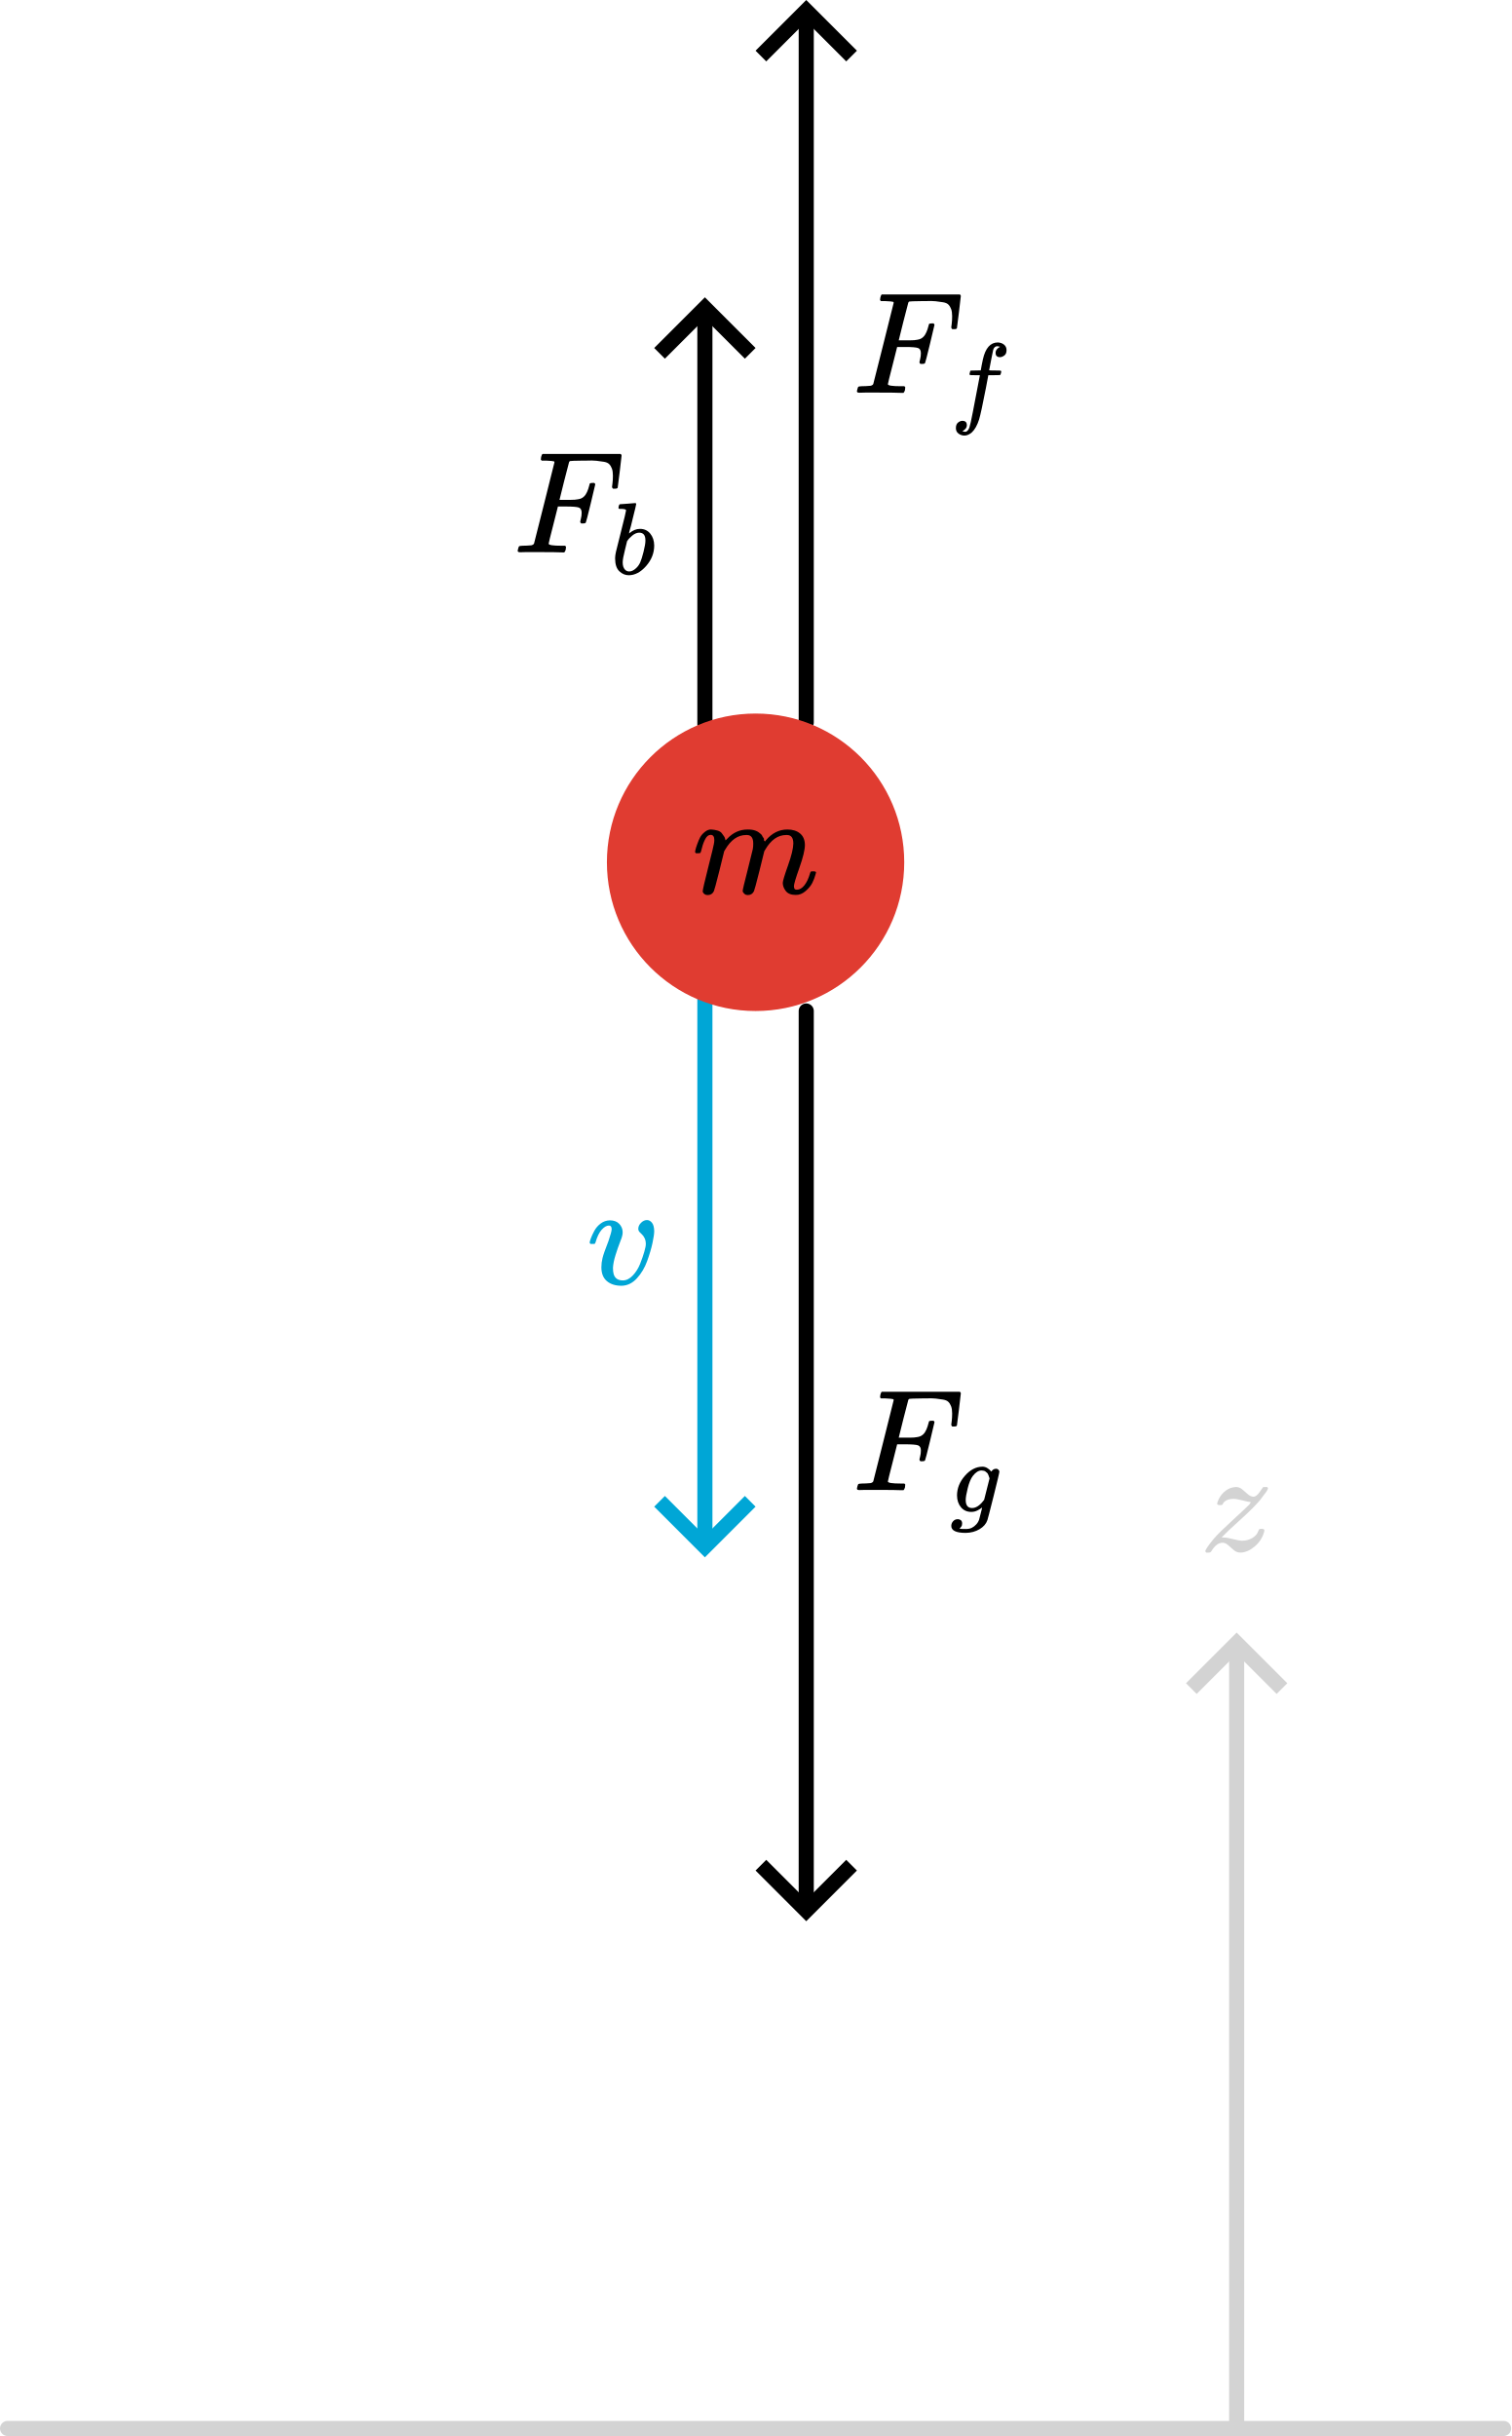
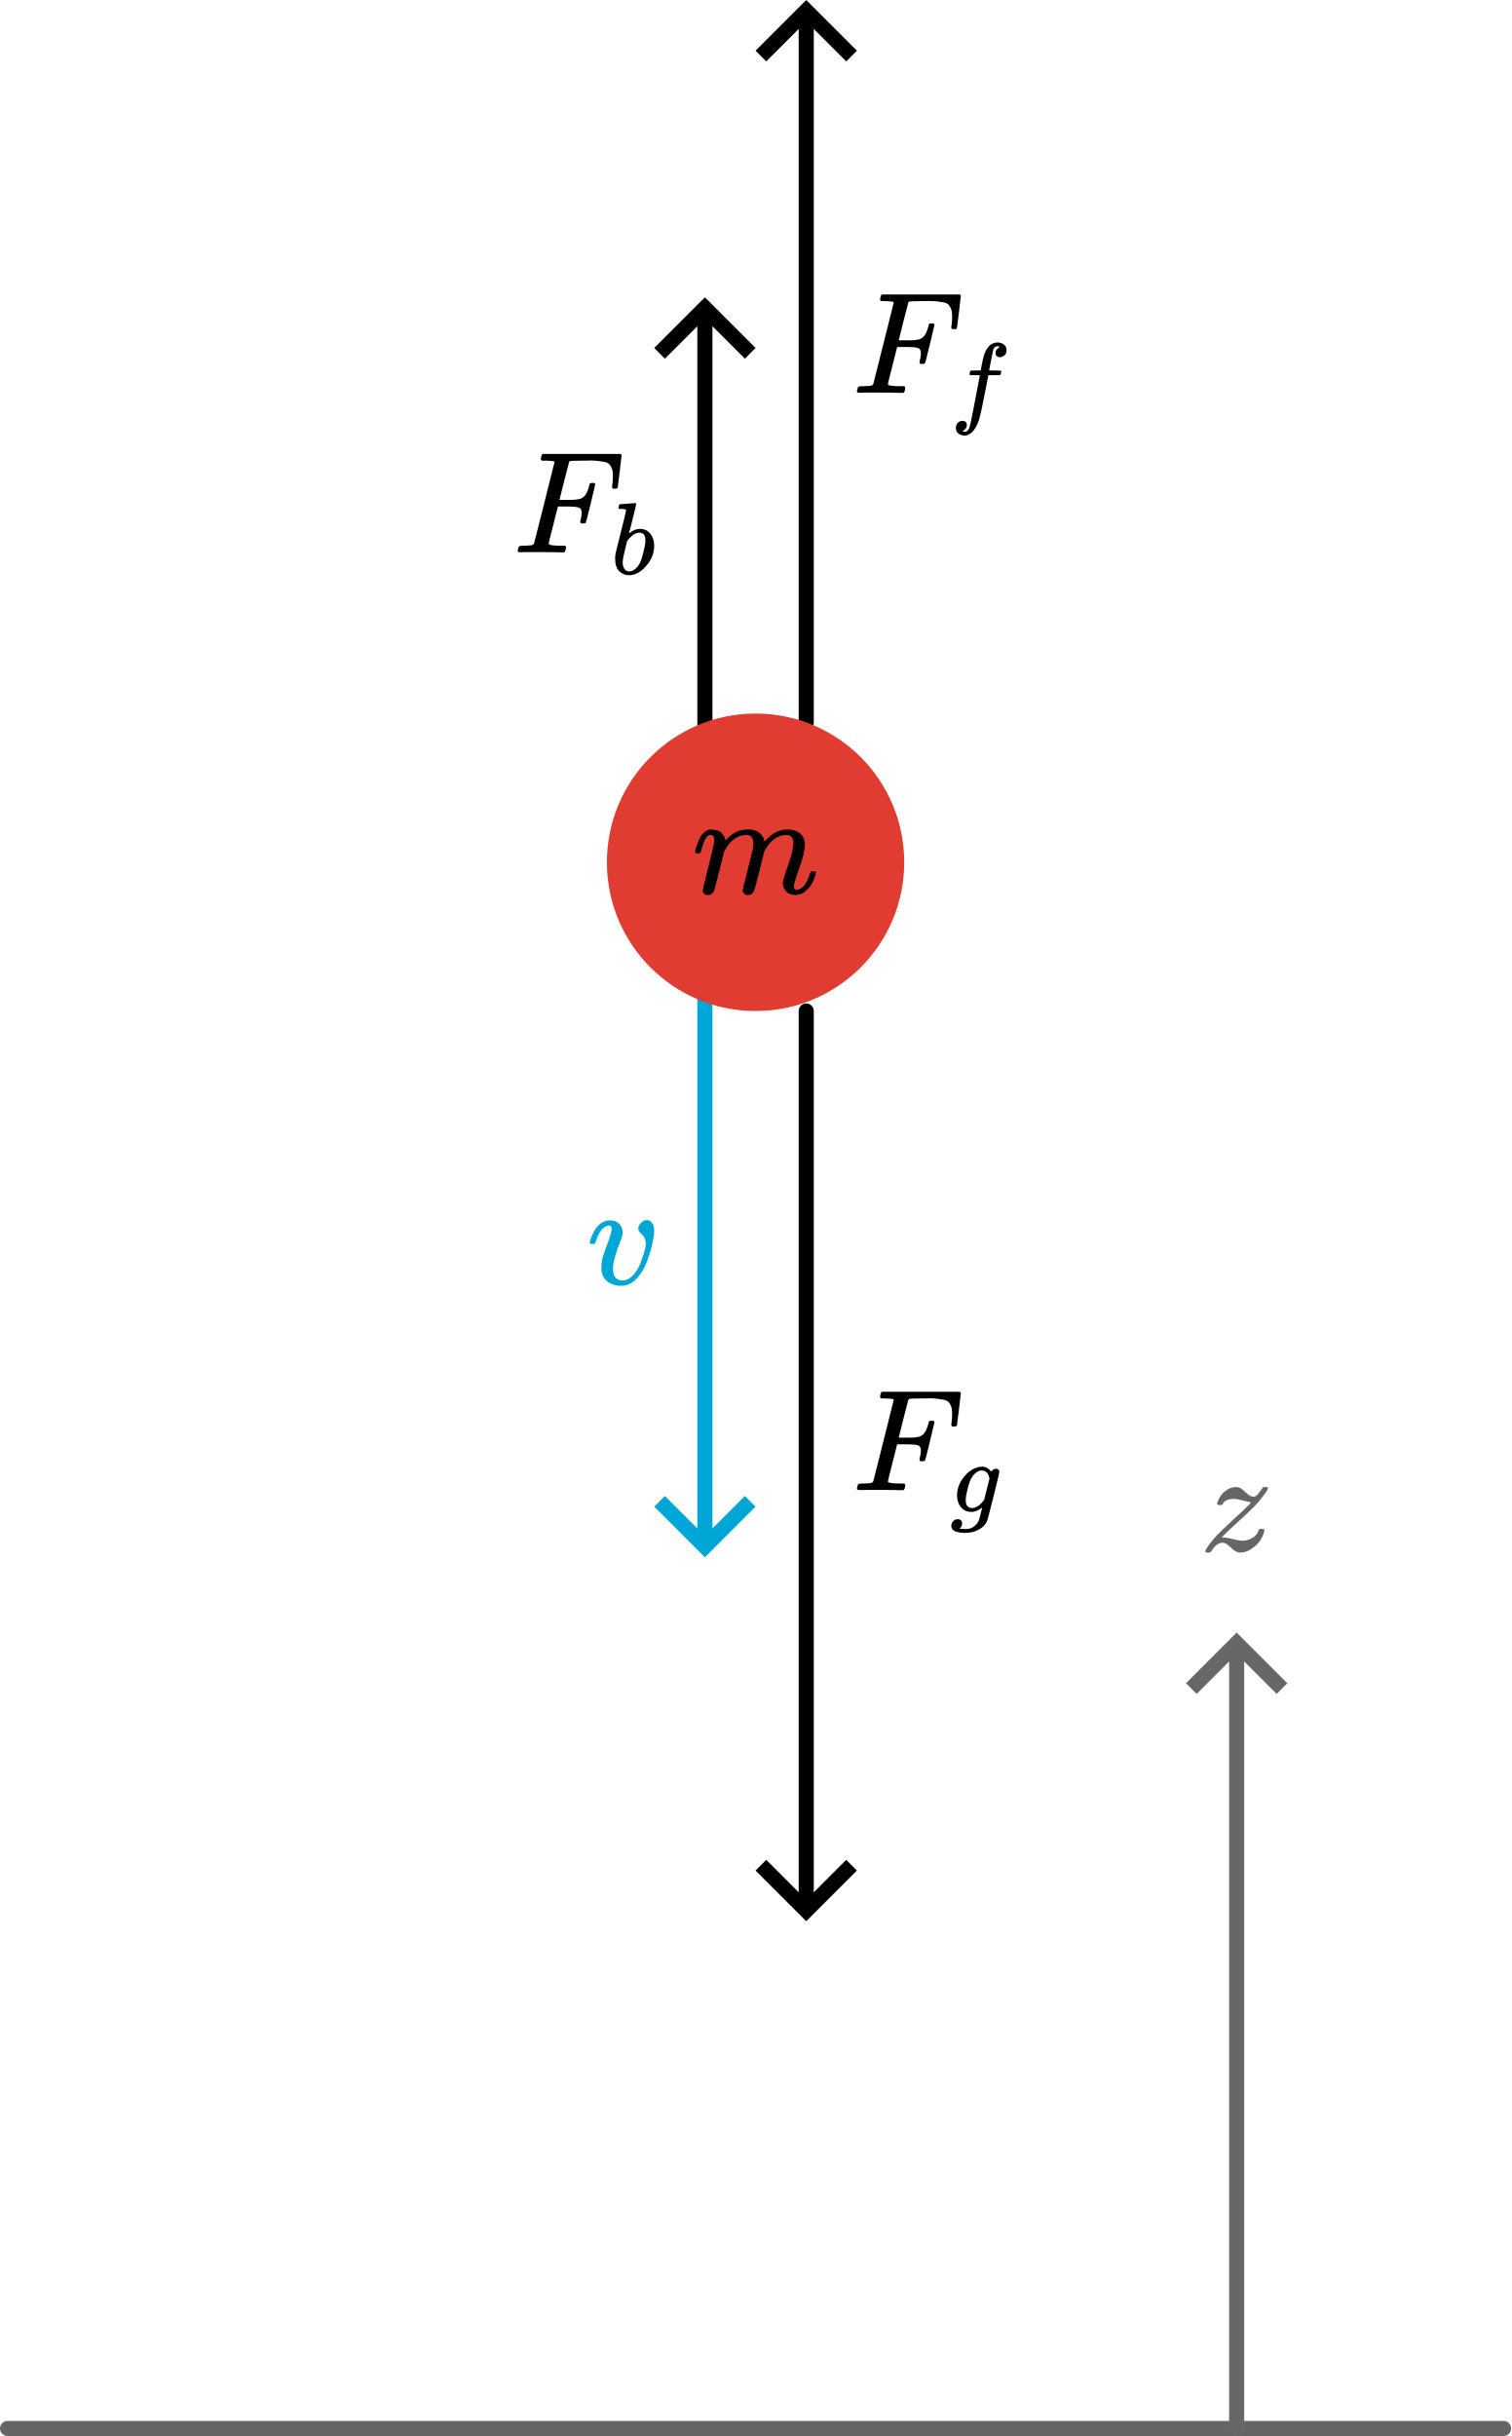
<svg xmlns="http://www.w3.org/2000/svg" xmlns:xlink="http://www.w3.org/1999/xlink" width="100mm" height="161.176mm" viewBox="0 0 100 161.176" version="1.1" id="svg1" xml:space="preserve">
  <defs id="defs1">
    <marker style="overflow:visible" id="ArrowWide-9" refX="0" refY="0" orient="auto-start-reverse" markerWidth="1" markerHeight="1" viewBox="0 0 1 1" preserveAspectRatio="xMidYMid">
      <path style="fill:none;stroke:context-stroke;stroke-width:1;stroke-linecap:butt" d="m -2.75,3 3,-3 -3,-3" id="path8-5" />
    </marker>
    <path id="MJX-55-TEX-I-1D45A" d="m 21,287 q 1,6 3,16 2,10 12,38 10,28 20,47 10,19 32,37 22,18 44,17 22,-1 43,-7 21,-6 30,-18 9,-12 16,-22 7,-10 8,-19 l 2,-7 q 0,-2 1,-2 l 11,11 q 60,64 141,64 17,0 31,-2 14,-2 26,-7 12,-5 19,-10 7,-5 15,-12 8,-7 10,-13 2,-6 8,-13 6,-7 4,-12 -2,-5 3,-9 5,-4 2,-7 l 8,10 q 63,75 149,75 54,0 87,-27 33,-27 34,-79 0,-51 -38,-158 -38,-107 -38,-128 1,-14 5,-19 4,-5 15,-5 28,0 52,30 24,30 39,82 3,11 6,13 3,2 16,2 20,0 20,-8 0,-1 -4,-15 -8,-29 -22,-57 -14,-28 -46,-56 -32,-28 -69,-27 -47,0 -68,27 -21,27 -21,56 0,19 36,120 36,101 37,152 0,59 -44,59 h -5 Q 565,404 506,303 L 499,291 466,157 Q 433,26 428,16 q -13,-27 -43,-27 -13,0 -21,7 -8,7 -11,12 -3,5 -3,10 0,11 34,143 l 36,146 q 3,15 3,38 0,59 -44,59 h -5 Q 288,404 229,303 L 222,291 189,157 Q 156,26 151,16 138,-11 108,-11 95,-11 87,-5 79,1 76,7 q -3,6 -2,10 0,13 38,164 39,154 39,161 3,15 3,27 0,36 -25,36 -22,0 -37,-28 Q 77,349 69,316 61,283 57,280 55,278 41,278 H 27 q -6,6 -6,9 z" />
    <path id="MJX-55-TEX-I-1D439-5" d="m 48,1 q -17,0 -17,10 0,2 3,14 4,16 8,18 4,2 23,3 27,0 60,3 14,3 19,12 2,5 71,281 69,276 70,280 0,7 -4,7 -8,3 -53,5 h -31 q -6,6 -6,8 0,2 2,17 4,17 10,21 h 539 q 7,-4 7,-11 0,-5 -13,-112 -13,-107 -14,-110 -2,-7 -20,-7 h -12 q -7,5 -7,13 0,1 3,24 3,23 3,53 0,30 -7,49 -7,19 -19,31 -12,12 -37,16 -25,4 -51,7 -26,3 -72,1 h -23 q -82,-1 -87,-3 -5,-2 -7,-8 -1,-1 -34,-131 L 320,363 h 55 q 3,0 23,0 20,0 28,1 8,1 22,3 14,2 24,7 10,5 17,12 13,12 22,33 9,21 13,38 4,17 5,18 3,5 19,5 h 12 q 7,-5 7,-10 0,-3 -31,-131 -31,-128 -34,-132 -2,-7 -20,-7 h -12 q -7,6 -7,12 0,3 5,22 5,19 5,40 0,29 -20,36 -20,7 -89,7 H 309 L 277,190 Q 245,66 245,60 245,46 334,46 h 25 q 6,-6 6,-7 0,-1 -2,-20 Q 359,6 353,0 H 336 Q 295,2 185,2 120,2 86,2 52,2 48,1 Z" />
    <path id="MJX-55-TEX-I-1D454" d="M 311,43 Q 296,30 267,15 238,0 206,0 143,0 105,45 67,90 66,160 q 0,105 77,193 77,88 171,89 47,0 87,-48 l 3,4 q 2,3 5,6 3,3 9,8 6,5 13,7 7,2 16,3 14,0 23,-9 9,-9 10,-19 0,-15 -57,-242 -57,-227 -60,-232 -18,-54 -77,-89 -59,-35 -135,-36 -141,0 -141,68 0,26 18,46 18,20 46,20 15,0 28,-9 13,-9 14,-31 0,-10 -2,-19 -2,-9 -7,-14 -5,-5 -8,-10 -3,-5 -7,-8 l -2,-2 h 1 q 10,-3 60,-3 38,0 60,12 23,11 43,33 20,22 28,47 6,19 16,62 13,48 13,56 z m 73,285 -4,11 q -3,11 -5,15 -2,4 -6,14 -4,10 -10,14 -6,4 -13,11 -7,7 -18,9 -11,2 -22,3 -44,0 -85,-53 -30,-39 -50,-119 -20,-80 -20,-116 0,-79 62,-79 56,0 110,70 l 8,10 z" />
    <path id="MJX-55-TEX-I-1D44F" d="m 73,647 q 0,10 4,23 4,13 12,13 1,0 72,5 71,5 73,6 12,0 12,-9 0,-9 -34,-143 -8,-34 -17,-70 -9,-36 -15,-54 l -4,-19 q 0,-3 6,3 49,40 101,40 62,0 100,-46 38,-46 39,-116 Q 422,169 343,79 264,-11 173,-11 123,-11 82,27 41,65 40,150 v 9 q 0,21 8,58 8,37 49,197 50,197 50,209 0,12 -38,14 -5,0 -8,0 h -5 q -10,0 -13,0 -3,0 -7,3 -4,3 -3,7 z M 336,325 v 6 q 0,74 -61,74 -17,0 -35,-8 -18,-8 -33,-21 -15,-13 -26,-24 -11,-11 -18,-22 l -6,-8 -21,-86 q -22,-86 -22,-122 0,-48 24,-72 16,-16 40,-16 33,0 67,32 25,23 40,56 15,33 33,105 18,72 18,106 z" />
    <path id="MJX-55-TEX-I-1D453" d="m 118,-162 q 2,0 6,-2 4,-2 11,-3 7,-1 12,-1 13,0 24,13 11,13 16,29 10,27 34,153 24,126 46,240 22,114 22,115 v 3 h -47 q -47,0 -50,2 -4,3 -4,10 l 7,28 q 2,5 8,5 6,0 47,1 48,0 48,1 0,2 9,50 9,48 12,58 37,165 146,165 37,-2 61,-22 24,-20 24,-53 0,-36 -21,-52 -21,-16 -42,-17 -44,0 -44,42 0,19 11,33 11,14 24,21 l 9,5 q -16,6 -30,6 -12,0 -23,-10 -11,-10 -15,-28 -7,-29 -16,-78 -9,-49 -16,-83 -7,-34 -7,-36 0,-2 55,-2 45,0 52,-1 7,-1 11,-6 1,-4 -2,-17 -3,-13 -5,-16 -2,-5 -9,-5 -7,0 -54,-1 H 372 L 349,263 Q 301,15 282,-47 q -27,-85 -70,-126 -37,-32 -73,-32 -32,0 -58,19 -26,19 -26,54 0,37 21,54 21,17 42,17 44,0 44,-42 0,-19 -11,-33 -11,-14 -24,-21 z" />
    <path id="MJX-55-TEX-I-1D467" d="m 347,338 q -10,0 -53,11 -43,11 -63,11 -20,0 -34,-4 -14,-4 -23,-10 -9,-6 -12,-11 -3,-5 -7,-11 l -2,-4 q -3,-3 -15,-3 -21,0 -21,8 0,5 3,14 13,39 43,67 30,28 66,34 12,2 17,2 25,0 45,-17 20,-17 38,-33 18,-16 38,-17 22,0 44,33 22,33 23,33 1,1 15,1 h 13 q 6,-6 6,-8 0,-4 -5,-14 -5,-10 -14,-21 -9,-11 -17,-22 -8,-11 -14,-19 l -7,-9 Q 368,298 275,214 182,130 160,106 l -12,-12 15,-1 q 22,0 64,-11 42,-11 63,-11 38,0 70,19 32,19 42,50 4,9 7,11 3,2 15,2 19,0 19,-10 0,-5 -1,-9 Q 425,72 376,31 327,-10 278,-11 252,-11 232,6 212,23 193,40 174,57 155,57 111,57 76,-3 70,-11 59,-11 H 54 41 q -6,6 -6,9 0,15 58,86 39,45 132,130 93,85 115,108 12,16 7,16 z" />
    <path id="MJX-56-TEX-I-1D463" d="m 173,380 q 0,25 -19,25 -24,0 -50,-29 -26,-29 -43,-89 -1,-1 -2,-3 -1,-2 -1,-3 0,-1 -2,-2 -2,-1 -3,-1 -1,0 -4,0 -3,0 -8,0 H 27 q -6,6 -6,9 0,7 8,29 8,22 24,52 16,30 44,51 28,21 63,22 42,0 65,-24 23,-24 24,-56 0,-17 -3,-26 0,-6 -15,-44 -15,-38 -31,-89 -16,-51 -18,-89 0,-27 5,-44 13,-43 63,-43 37,0 69,34 32,34 50,79 18,45 29,83 11,38 11,55 0,23 -8,40 -8,17 -18,26 -10,9 -18,18 -8,9 -8,22 0,22 19,41 19,19 41,19 19,0 34,-18 15,-18 16,-58 0,-27 -12,-83 Q 443,228 418,159 393,90 347,40 301,-10 241,-11 q -64,0 -102,33 -37,32 -37,95 0,31 8,64 8,33 41,117 22,64 22,82 z" />
  </defs>
  <g id="layer1" transform="translate(182.1365,10.31154)">
-     <path style="opacity:1;fill:none;stroke:#d3d3d3;stroke-width:1;stroke-linecap:round" d="m -181.636,150.365 h 99" id="path1" />
-     <path style="opacity:1;fill:none;stroke:#d3d3d3;stroke-width:1;stroke-linecap:round;marker-end:url(#ArrowWide-9)" d="M -100.3,150.365 V 98.663" id="path2" />
+     <path style="opacity:1;fill:#666666;stroke:#656565;stroke-width:1;stroke-linecap:round;stroke-opacity:1" d="m -181.636,150.365 h 99" id="path1" />
+     <path style="opacity:1;fill:#666666;stroke:#676767;stroke-width:1;stroke-linecap:round;marker-end:url(#ArrowWide-9);stroke-opacity:1" d="M -100.3,150.365 V 98.663" id="path2" />
    <path style="fill:#00a6d6;stroke:#000000;stroke-width:1;stroke-linecap:round;marker-end:url(#ArrowWide-9)" d="M -128.783,37.489 V -9.354" id="path7" />
    <path style="fill:#00a6d6;stroke:#000000;stroke-width:1;stroke-linecap:round;marker-end:url(#ArrowWide-9)" d="M -135.49,37.613 V 10.317" id="path8" />
    <path style="fill:#00a6d6;stroke:#000000;stroke-width:1;stroke-linecap:round;marker-end:url(#ArrowWide-9)" d="m -128.783,56.58 v 59.267" id="path10" />
    <path style="fill:#00a6d6;stroke:#00a6d6;stroke-width:1;stroke-linecap:round;marker-end:url(#ArrowWide-9)" d="M -135.49,52.943 V 91.772" id="path12" />
    <g data-mml-node="msub" transform="matrix(0.0095775,0,0,-0.0095775,-125.7263,88.28624)" id="g4" style="fill:#000000;stroke:#000000;stroke-width:0">
      <g data-mml-node="mi" id="g2" style="stroke-width:0">
        <use data-c="1D439" xlink:href="#MJX-55-TEX-I-1D439-5" id="use2" style="stroke-width:0" />
      </g>
      <g data-mml-node="mi" transform="matrix(0.707,0,0,0.707,676,-150)" id="g3" style="stroke-width:0">
        <use data-c="1D454" xlink:href="#MJX-55-TEX-I-1D454" id="use3" style="stroke-width:0" />
      </g>
    </g>
    <g data-mml-node="msub" transform="matrix(0.0095775,0,0,-0.0095775,-148.1754,26.23714)" id="g7" style="fill:#000000;stroke:#000000;stroke-width:0">
      <g data-mml-node="mi" id="g5" style="stroke-width:0">
        <use data-c="1D439" xlink:href="#MJX-55-TEX-I-1D439-5" id="use4" style="stroke-width:0" />
      </g>
      <g data-mml-node="mi" transform="matrix(0.707,0,0,0.707,676,-150)" id="g6" style="stroke-width:0">
        <use data-c="1D44F" xlink:href="#MJX-55-TEX-I-1D44F" id="use5" style="stroke-width:0" />
      </g>
    </g>
    <g data-mml-node="msub" transform="matrix(0.0095775,0,0,-0.0095775,-125.7263,15.6826)" id="g10" style="fill:#000000;stroke:#000000;stroke-width:0">
      <g data-mml-node="mi" id="g8" style="stroke-width:0">
        <use data-c="1D439" xlink:href="#MJX-55-TEX-I-1D439-5" id="use7" style="stroke-width:0" />
      </g>
      <g data-mml-node="mi" transform="matrix(0.707,0,0,0.707,676,-150)" id="g9" style="stroke-width:0">
        <use data-c="1D453" xlink:href="#MJX-55-TEX-I-1D453" id="use8" style="stroke-width:0" />
      </g>
    </g>
-     <g data-mml-node="mi" transform="matrix(0.0095775,0,0,-0.0095775,-102.7088,92.3084)" id="g11" style="fill:#d3d3d3;stroke:#000000;stroke-width:0">
-       <use data-c="1D467" xlink:href="#MJX-55-TEX-I-1D467" id="use10" style="fill:#d3d3d3;stroke-width:0" />
+     <g data-mml-node="mi" transform="matrix(0.0095775,0,0,-0.0095775,-102.7088,92.3084)" id="g11" style="fill:#666666;stroke:#000000;stroke-width:0">
+       <use data-c="1D467" xlink:href="#MJX-55-TEX-I-1D467" id="use10" style="fill:#666666;stroke-width:0" />
    </g>
    <ellipse style="opacity:1;fill:#e03c31;stroke:none;stroke-width:1;stroke-linecap:round" id="path3" cx="-132.136" cy="46.741" rx="9.838" ry="9.841" />
    <g data-mml-node="mi" id="g1" style="fill:#000000;stroke:#000000;stroke-width:0" transform="matrix(0.0095775,0,0,-0.0095775,-136.341,48.80488)">
      <use data-c="1D45A" xlink:href="#MJX-55-TEX-I-1D45A" id="use1" style="stroke-width:0" />
    </g>
    <use data-c="1D463" xlink:href="#MJX-56-TEX-I-1D463" id="use11" style="fill:#00a6d6;stroke:#00a6d6;stroke-width:0" transform="matrix(0.0095779,0,0,-0.0095779,-143.3164,74.65467)" />
  </g>
</svg>
